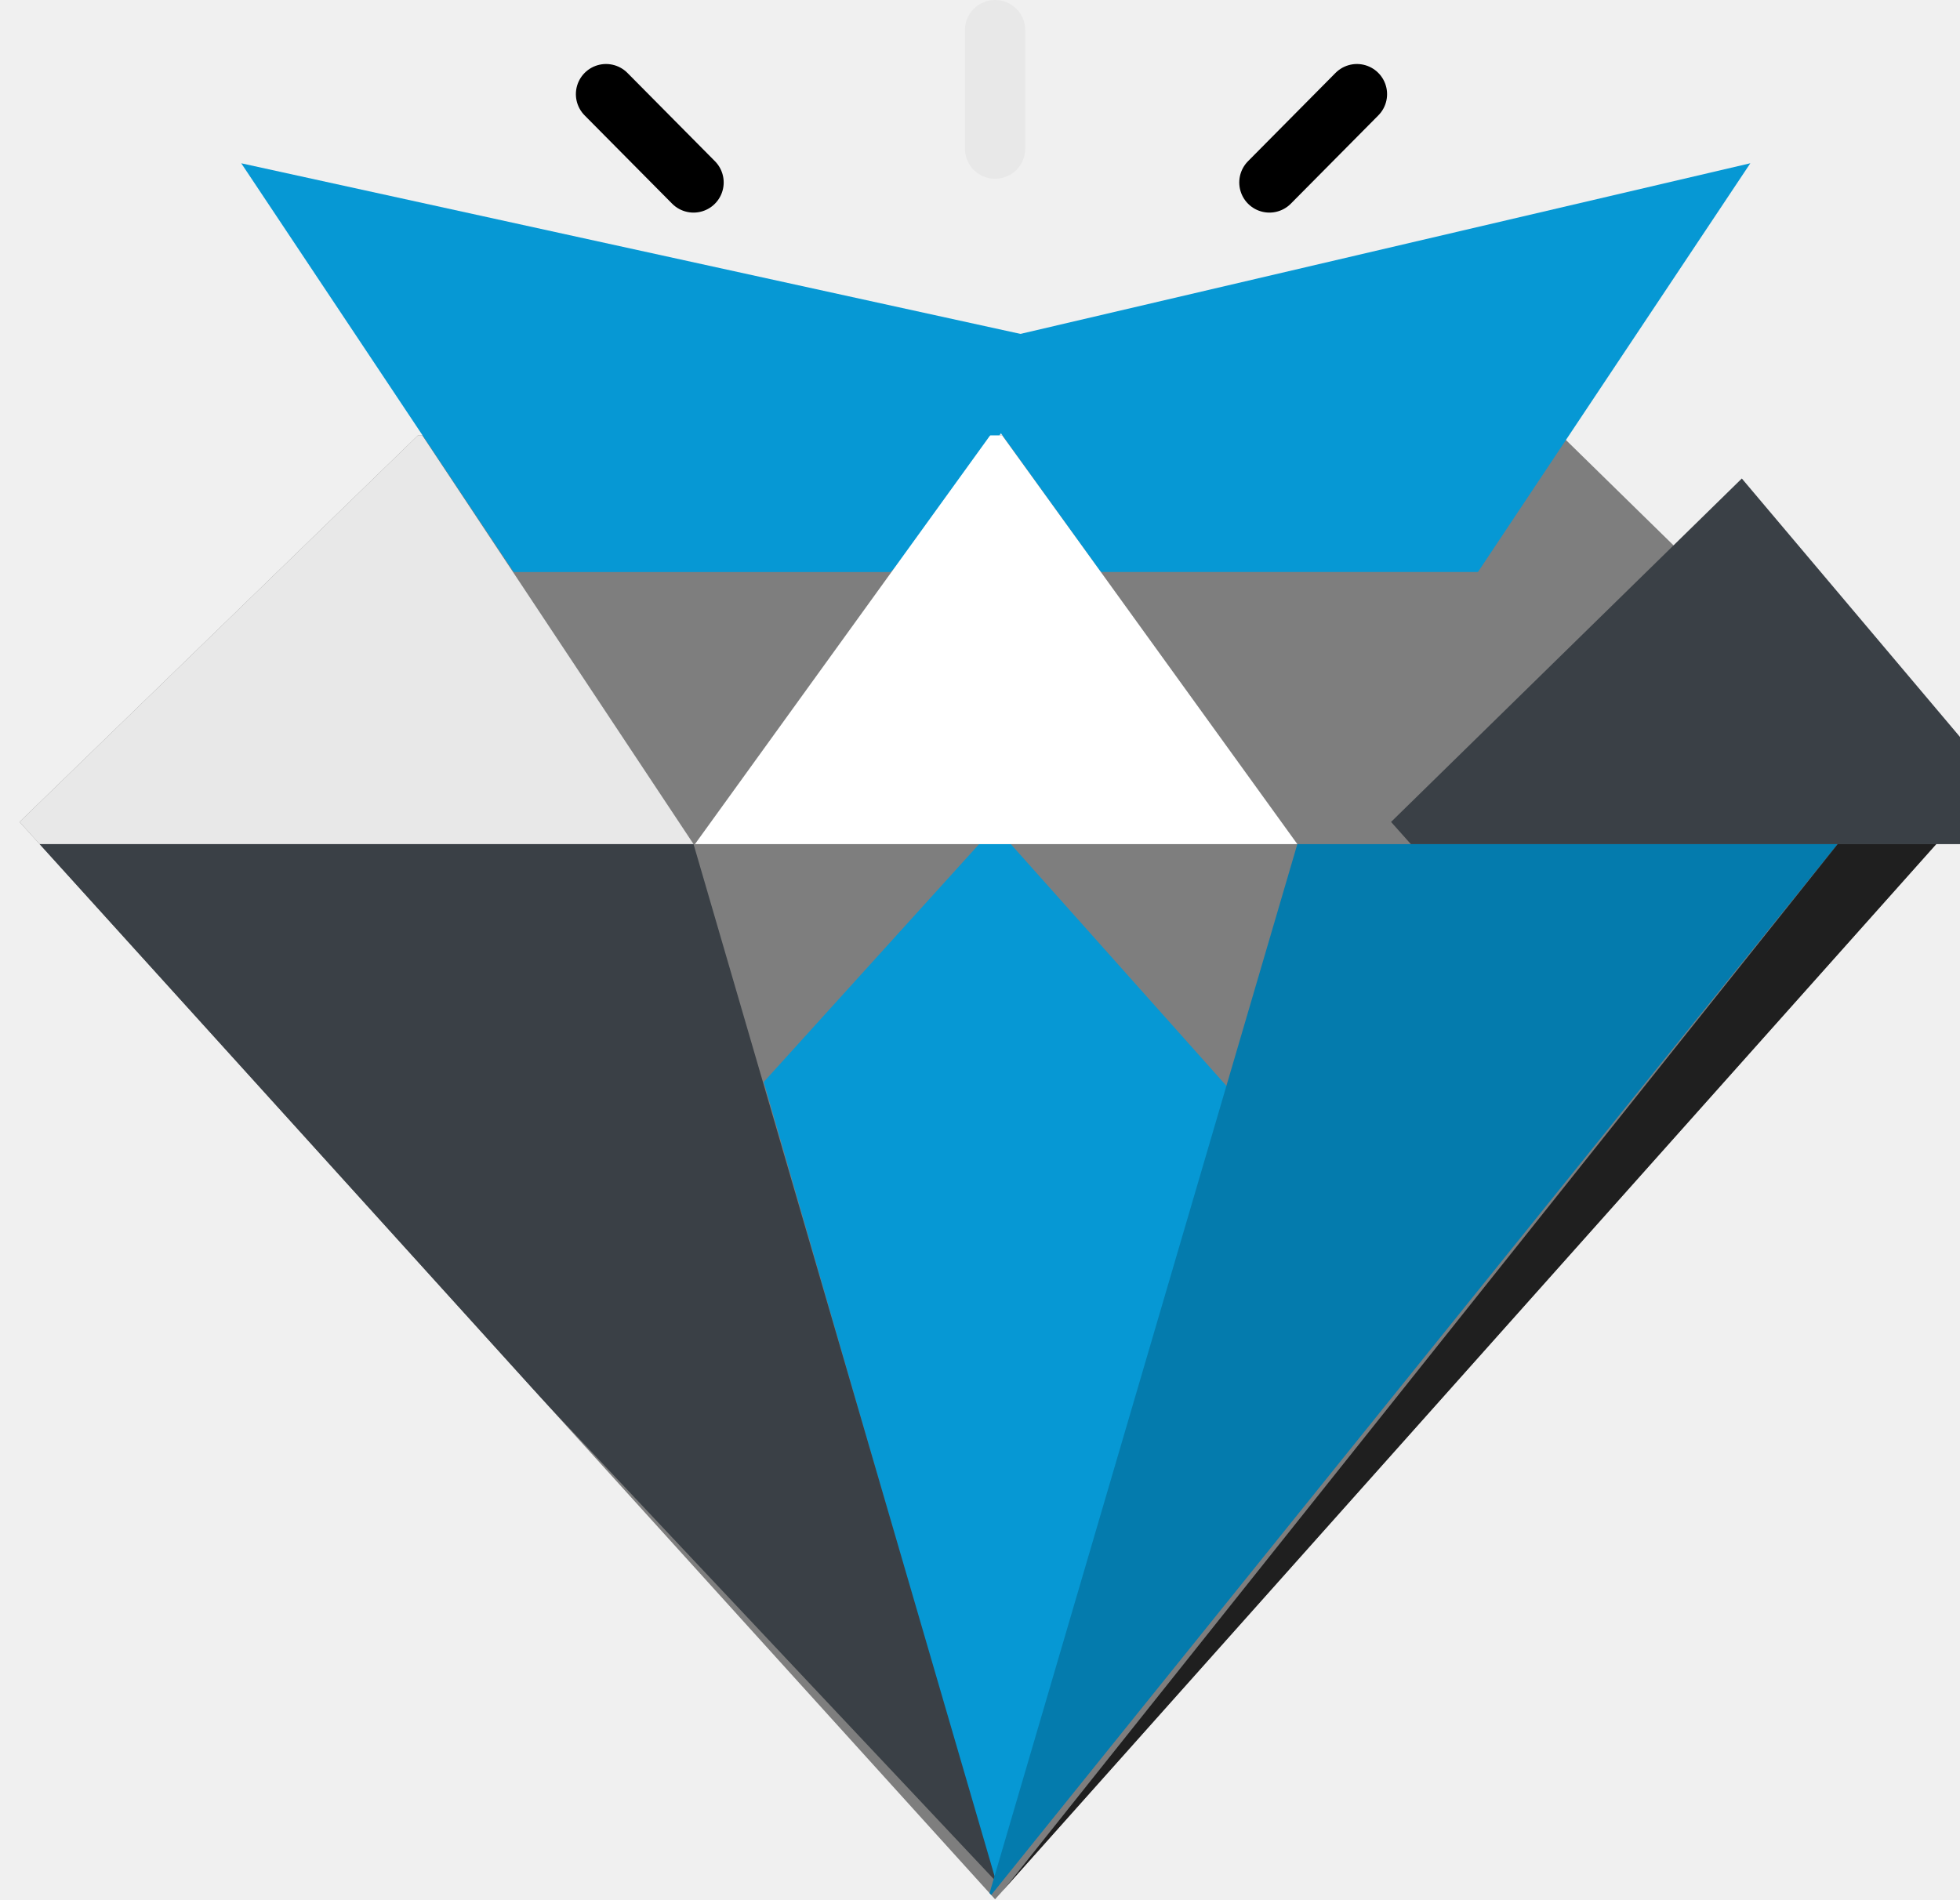
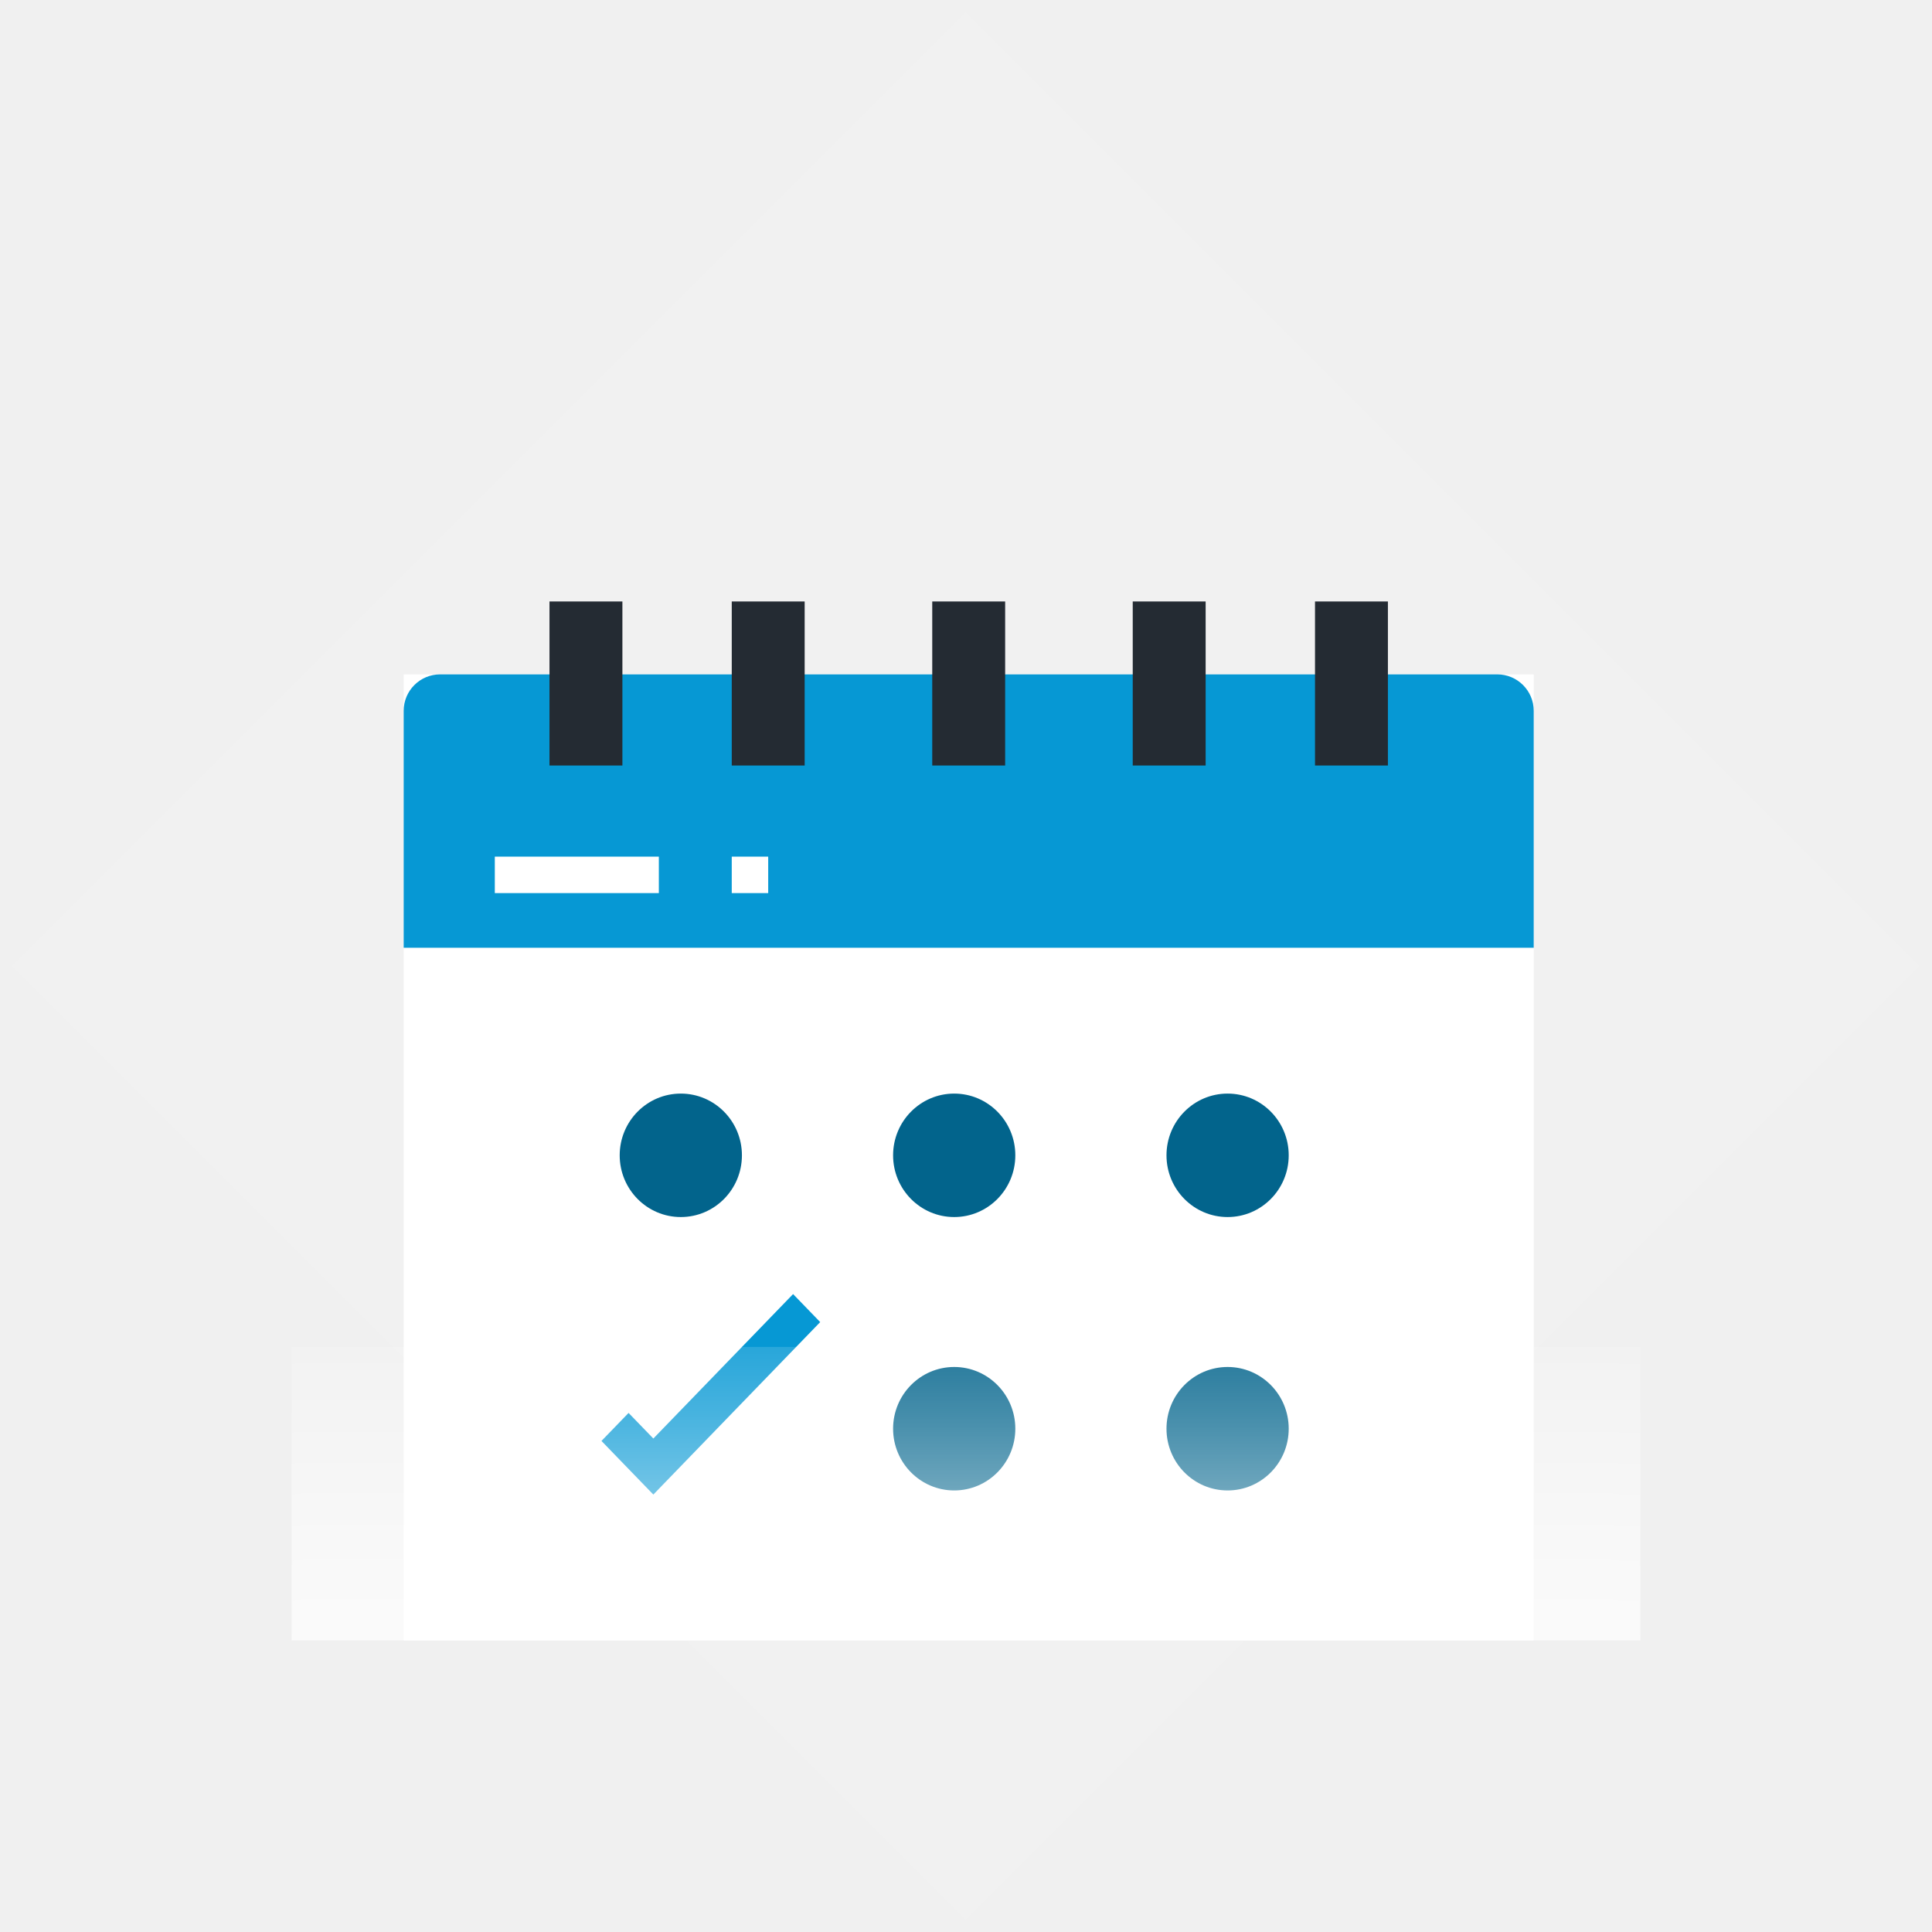
- <svg xmlns="http://www.w3.org/2000/svg" xmlns:xlink="http://www.w3.org/1999/xlink" width="65" height="63">
+ <svg xmlns="http://www.w3.org/2000/svg" xmlns:xlink="http://www.w3.org/1999/xlink" width="106" height="106">
  <defs>
-     <path id="a" d="M.648 12.849L13.861.027h37.914l13.093 12.822L33 48.585z" />
+     <path id="a" d="M16 16h74v74H16z" />
+     <linearGradient x1="46.483%" y1="-80.511%" x2="46.483%" y2="45.687%" id="c">
+       <stop stop-opacity=".012" offset="0%" />
+       <stop stop-color="#FFF" stop-opacity=".362" offset="43.581%" />
+       <stop stop-color="#FFF" stop-opacity=".899" offset="100%" />
+     </linearGradient>
+     <filter x="-20%" y="-41.2%" width="140%" height="182.4%" filterUnits="objectBoundingBox" id="d">
+       <feGaussianBlur stdDeviation="7" in="SourceGraphic" />
+     </filter>
  </defs>
  <g fill="none" fill-rule="evenodd">
-     <path d="M-3-7h74v74H-3z" />
-     <g transform="translate(0 14.415)">
-       <mask id="b" fill="#fff">
-         <use xlink:href="#a" />
-       </mask>
-       <use fill-opacity=".574" fill="#282828" xlink:href="#a" />
-       <path fill="#0698D4" mask="url(#b)" transform="matrix(1 0 0 -1 0 61.585)" d="M33 13.585L43.024 48H23.047z" />
-       <path fill="#E8E8E8" mask="url(#b)" d="M11.997-3L23 13.585H-2z" />
-       <path fill="#3A4046" mask="url(#b)" transform="matrix(-1 0 0 1 111 0)" d="M56.997-3L68 13.585H43z" />
-       <path fill="#0698D4" mask="url(#b)" transform="matrix(1 0 0 -1 0 4.585)" d="M43-9l15.047 22.585-26.79-6.265z" />
-       <path fill="#0698D4" mask="url(#b)" transform="rotate(180 21.698 2.293)" d="M20.348-9l15.047 22.585L8 7.585z" />
-       <path fill="#FFF" mask="url(#b)" d="M33.036-.25l9.988 13.835H23.047z" />
-       <path fill="#3A4046" mask="url(#b)" d="M23 13.585L33.036 48 .648 13.585z" />
-       <path fill="#047BAD" mask="url(#b)" d="M43.024 13.585H60.94l-28.183 35z" />
-       <path fill="#1F1F1F" mask="url(#b)" d="M60.941 13.585H65l-31.964 35z" />
+     <mask id="b" fill="#fff">
+       <use xlink:href="#a" />
+     </mask>
+     <use fill="#F1F1F1" transform="rotate(-45 53 53)" xlink:href="#a" />
+     <g mask="url(#b)">
+       <path fill="#FFF" fill-rule="nonzero" d="M22.148 37h62v54h-62z" />
+       <path d="M24.148 37h58a2 2 0 0 1 2 2v13h-62V39a2 2 0 0 1 2-2z" fill="#0698D4" fill-rule="nonzero" />
+       <g transform="translate(33.148 60)" fill="#02648C">
+         <ellipse cx="4.205" cy="3.387" rx="3.353" ry="3.387" />
+         <ellipse cx="19.205" cy="3.387" rx="3.353" ry="3.387" />
+         <ellipse cx="34.205" cy="3.387" rx="3.353" ry="3.387" />
+         <ellipse cx="34.205" cy="18.387" rx="3.353" ry="3.387" />
+         <ellipse cx="19.205" cy="18.387" rx="3.353" ry="3.387" />
+       </g>
+       <path fill="#0698D4" fill-rule="nonzero" d="M35.846 82L33 79.058l1.487-1.537 1.359 1.405L43.513 71 45 72.537z" />
+       <path fill="#FFF" fill-rule="nonzero" d="M27.148 47h9v2h-9zm13 0h2v2h-2z" />
+       <path fill="#242B33" fill-rule="nonzero" d="M51.148 33h4v9h-4zm11 0h4v9h-4zm-32 0h4v9h-4zm10 0h4v9h-4zm32 0h4v9h-4z" />
    </g>
-     <path d="M45 3.123l-2.902 2.929" stroke="#000" stroke-width="2" stroke-linecap="round" />
-     <path d="M33 1v3.93" stroke="#E8E8E8" stroke-width="2" stroke-linecap="round" />
-     <path d="M20.098 3.123L23 6.052" stroke="#000" stroke-width="2" stroke-linecap="round" />
+     <path fill="url(#c)" filter="url(#d)" mask="url(#b)" d="M0 79h105v51H0z" />
  </g>
</svg>
